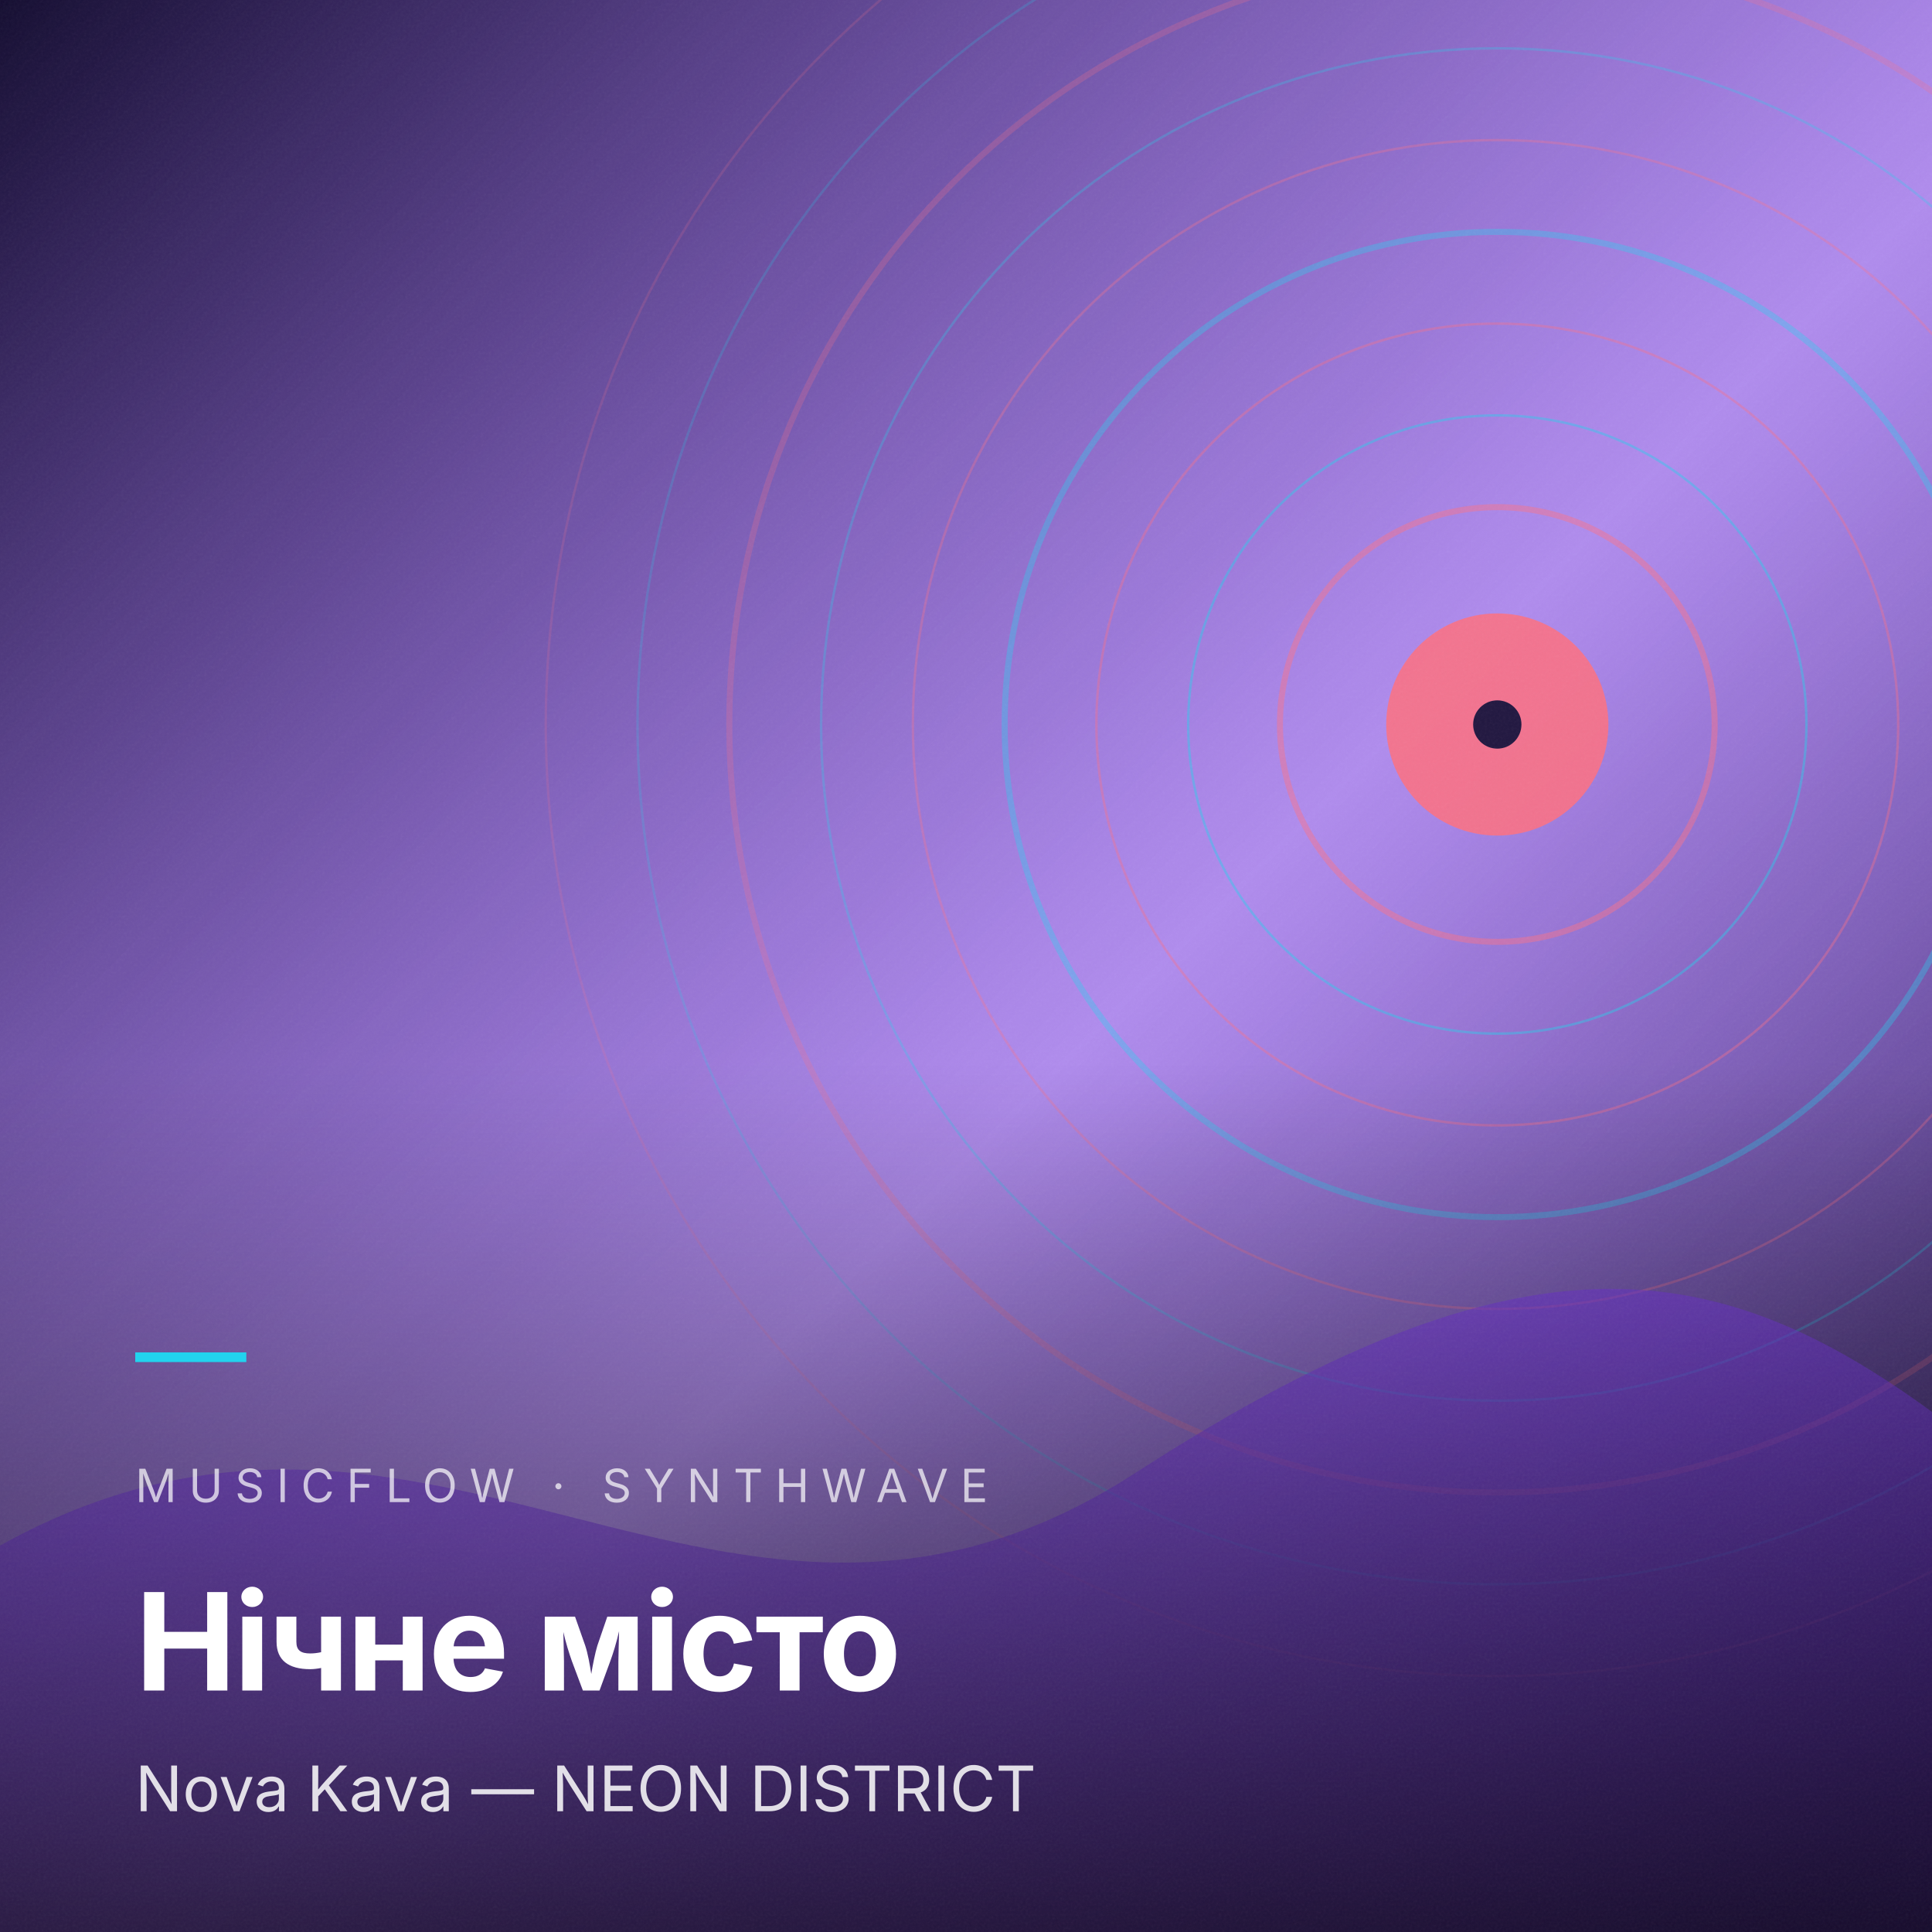
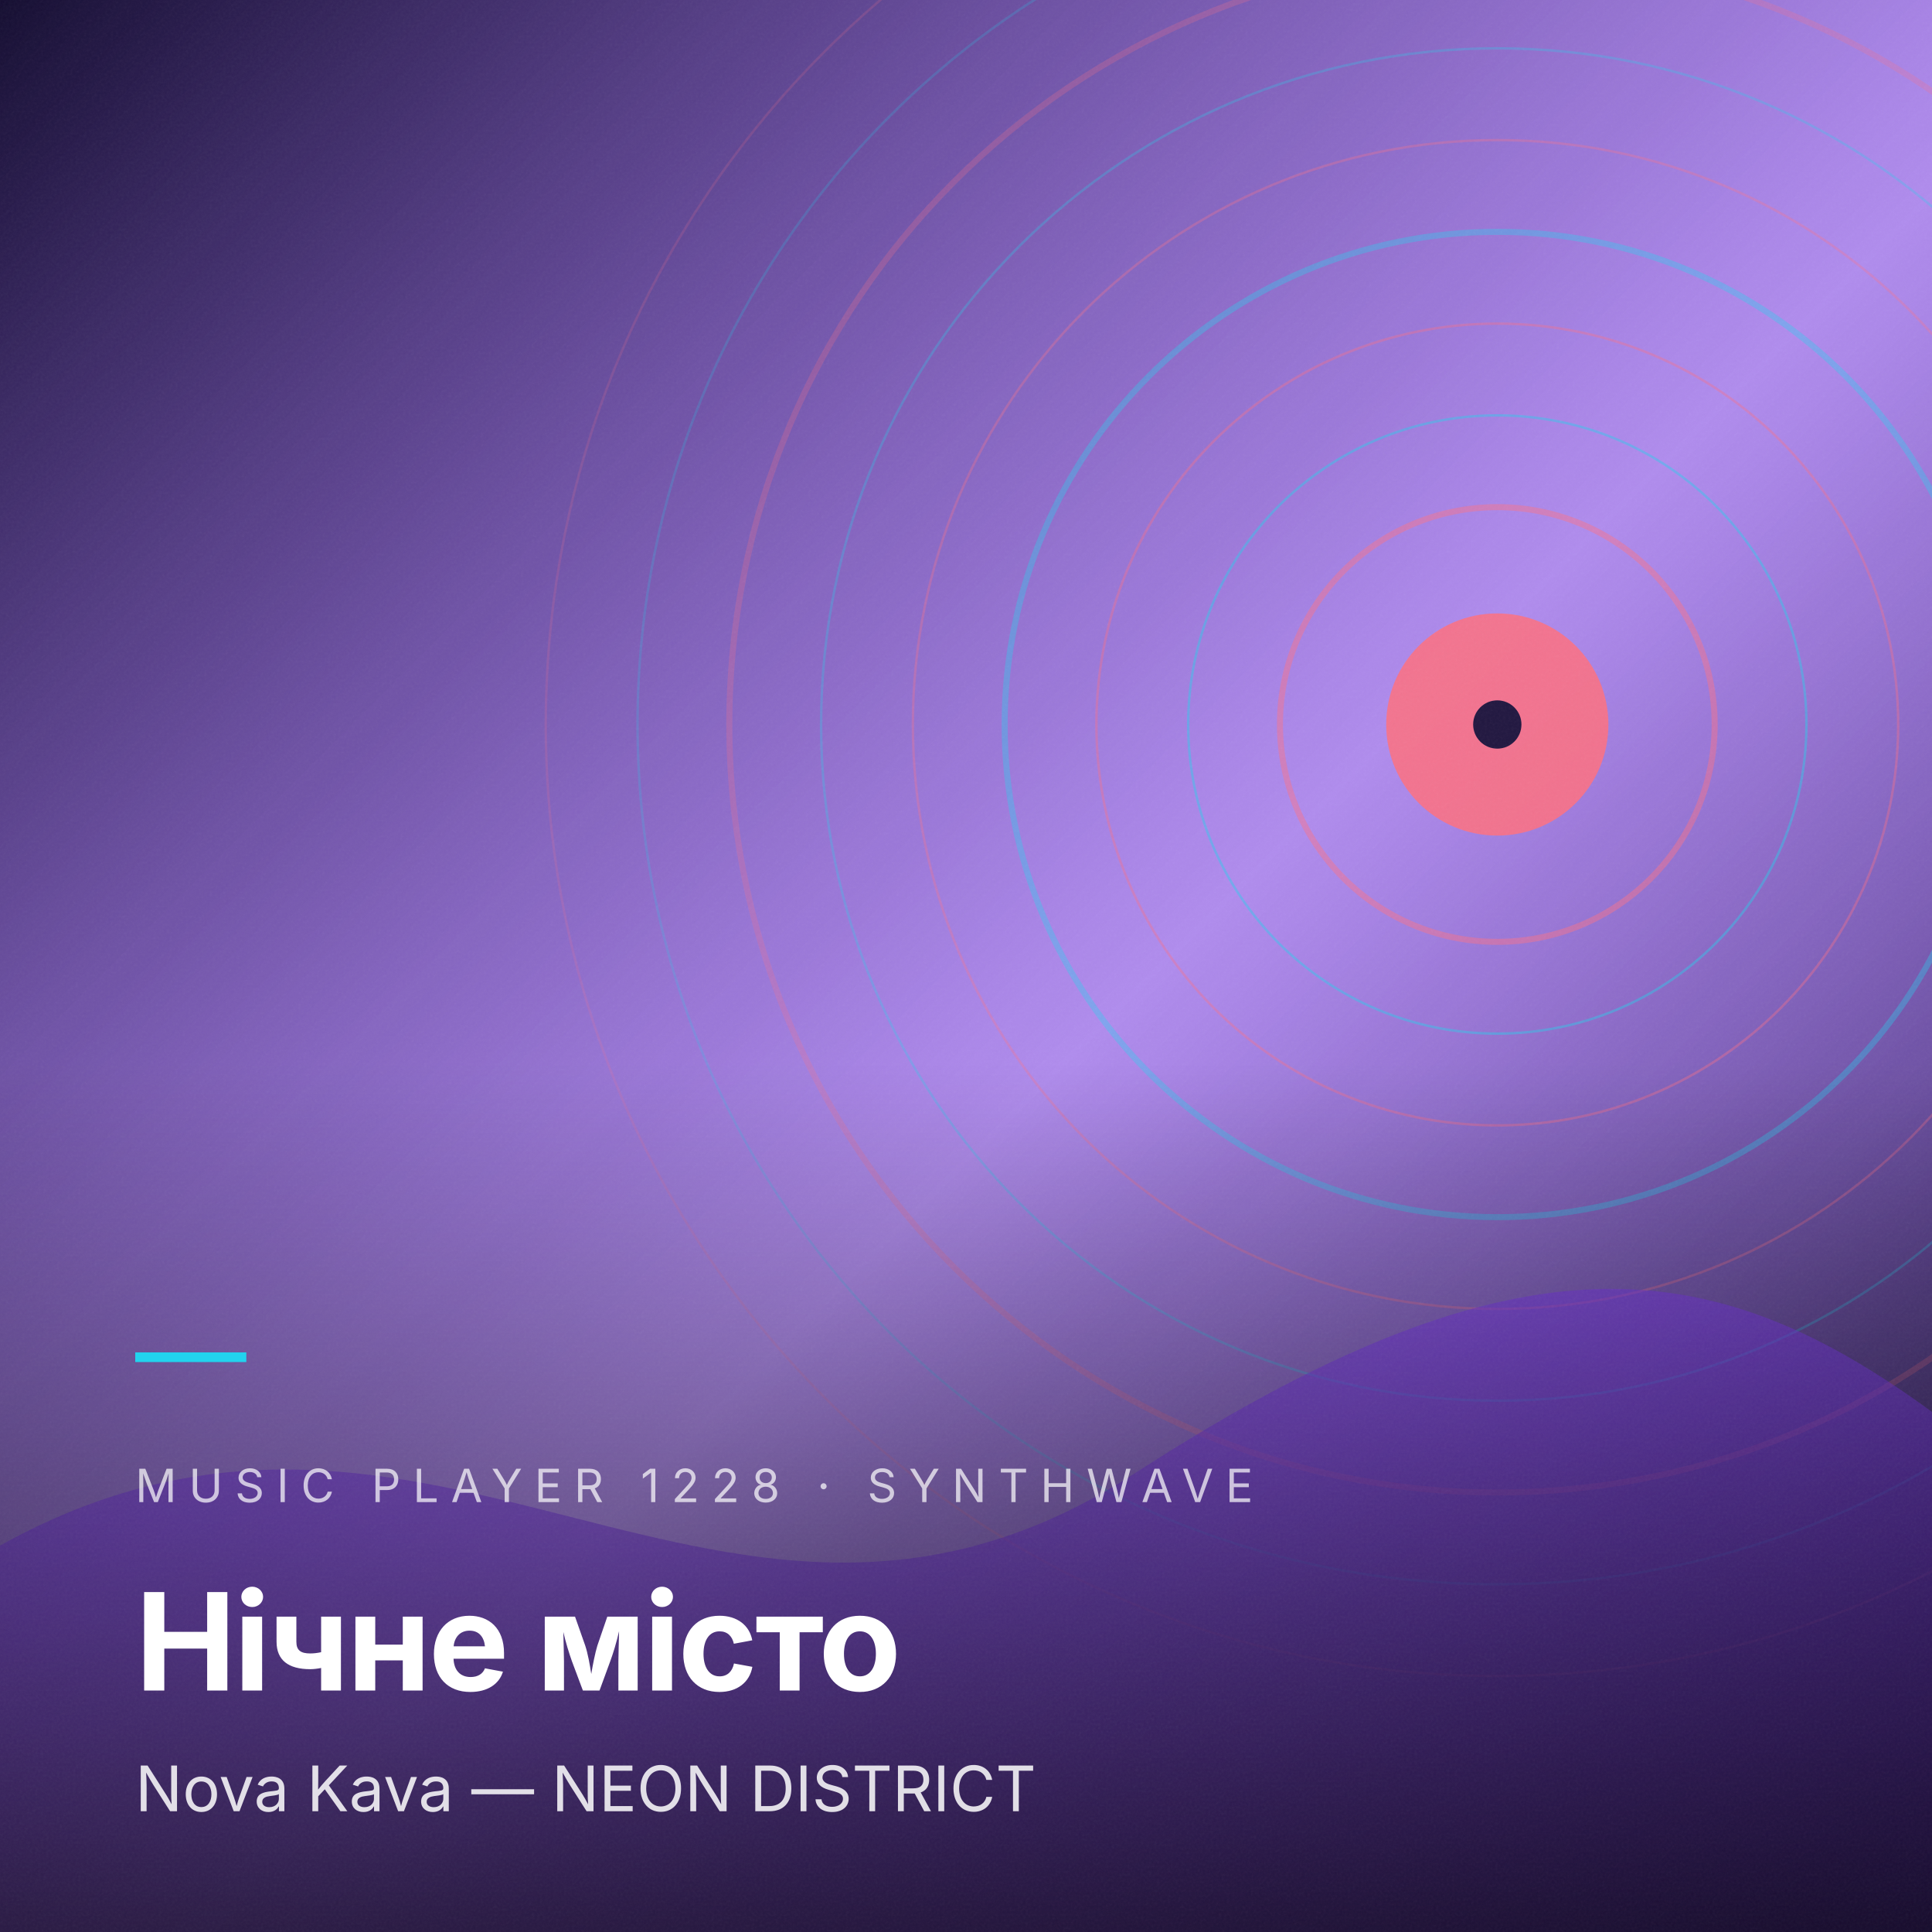
<svg xmlns="http://www.w3.org/2000/svg" viewBox="0 0 800 800" width="800" height="800">
  <defs>
    <linearGradient id="bg" x1="0" y1="0" x2="1" y2="1">
      <stop offset="0" stop-color="#120b2e" />
      <stop offset="0.55" stop-color="#7c3aed" stop-opacity="0.55" />
      <stop offset="1" stop-color="#120b2e" />
    </linearGradient>
    <filter id="grain">
      <feTurbulence type="fractalNoise" baseFrequency="0.9" numOctaves="3" stitchTiles="stitch" />
      <feColorMatrix type="saturate" values="0" />
      <feComponentTransfer>
        <feFuncA type="linear" slope="0.055" />
      </feComponentTransfer>
    </filter>
    <linearGradient id="shade" x1="0" y1="0" x2="0" y2="1">
      <stop offset="0.55" stop-color="#000" stop-opacity="0" />
      <stop offset="1" stop-color="#000" stop-opacity="0.72" />
    </linearGradient>
  </defs>
  <rect width="800" height="800" fill="url(#bg)" />
  <g opacity="0.9">
    <circle cx="620" cy="300" r="90" fill="none" stroke="#fb7185" stroke-width="2.5" opacity="0.5" />
    <circle cx="620" cy="300" r="128" fill="none" stroke="#22d3ee" stroke-width="1" opacity="0.46" />
    <circle cx="620" cy="300" r="166" fill="none" stroke="#fb7185" stroke-width="1" opacity="0.42" />
    <circle cx="620" cy="300" r="204" fill="none" stroke="#22d3ee" stroke-width="2.5" opacity="0.38" />
    <circle cx="620" cy="300" r="242" fill="none" stroke="#fb7185" stroke-width="1" opacity="0.34" />
    <circle cx="620" cy="300" r="280" fill="none" stroke="#22d3ee" stroke-width="1" opacity="0.3" />
    <circle cx="620" cy="300" r="318" fill="none" stroke="#fb7185" stroke-width="2.5" opacity="0.26" />
    <circle cx="620" cy="300" r="356" fill="none" stroke="#22d3ee" stroke-width="1" opacity="0.22" />
    <circle cx="620" cy="300" r="394" fill="none" stroke="#fb7185" stroke-width="1" opacity="0.18" />
    <circle cx="620" cy="300" r="46" fill="#fb7185" />
    <circle cx="620" cy="300" r="10" fill="#120b2e" />
  </g>
  <path d="M0 640 C 180 540, 300 720, 470 610 S 720 520, 820 600 L 820 820 L 0 820 Z" fill="#7c3aed" opacity="0.55" />
  <rect width="800" height="800" fill="url(#shade)" />
  <rect width="800" height="800" filter="url(#grain)" />
  <g font-family="Inter, Segoe UI, Arial, sans-serif" fill="#fff">
-     <text x="56" y="622" font-size="19" letter-spacing="5" opacity="0.7">MUSICFLOW · SYNTHWAVE</text>
+     <text x="56" y="622" font-size="19" letter-spacing="5" opacity="0.7">MUSIC PLAYER 1228 · SYNTHWAVE</text>
    <text x="56" y="700" font-size="56" font-weight="700" letter-spacing="-1">Нічне місто</text>
    <text x="56" y="750" font-size="26" opacity="0.85">Nova Kava — NEON DISTRICT</text>
  </g>
  <rect x="56" y="560" width="46" height="4" fill="#22d3ee" />
</svg>
